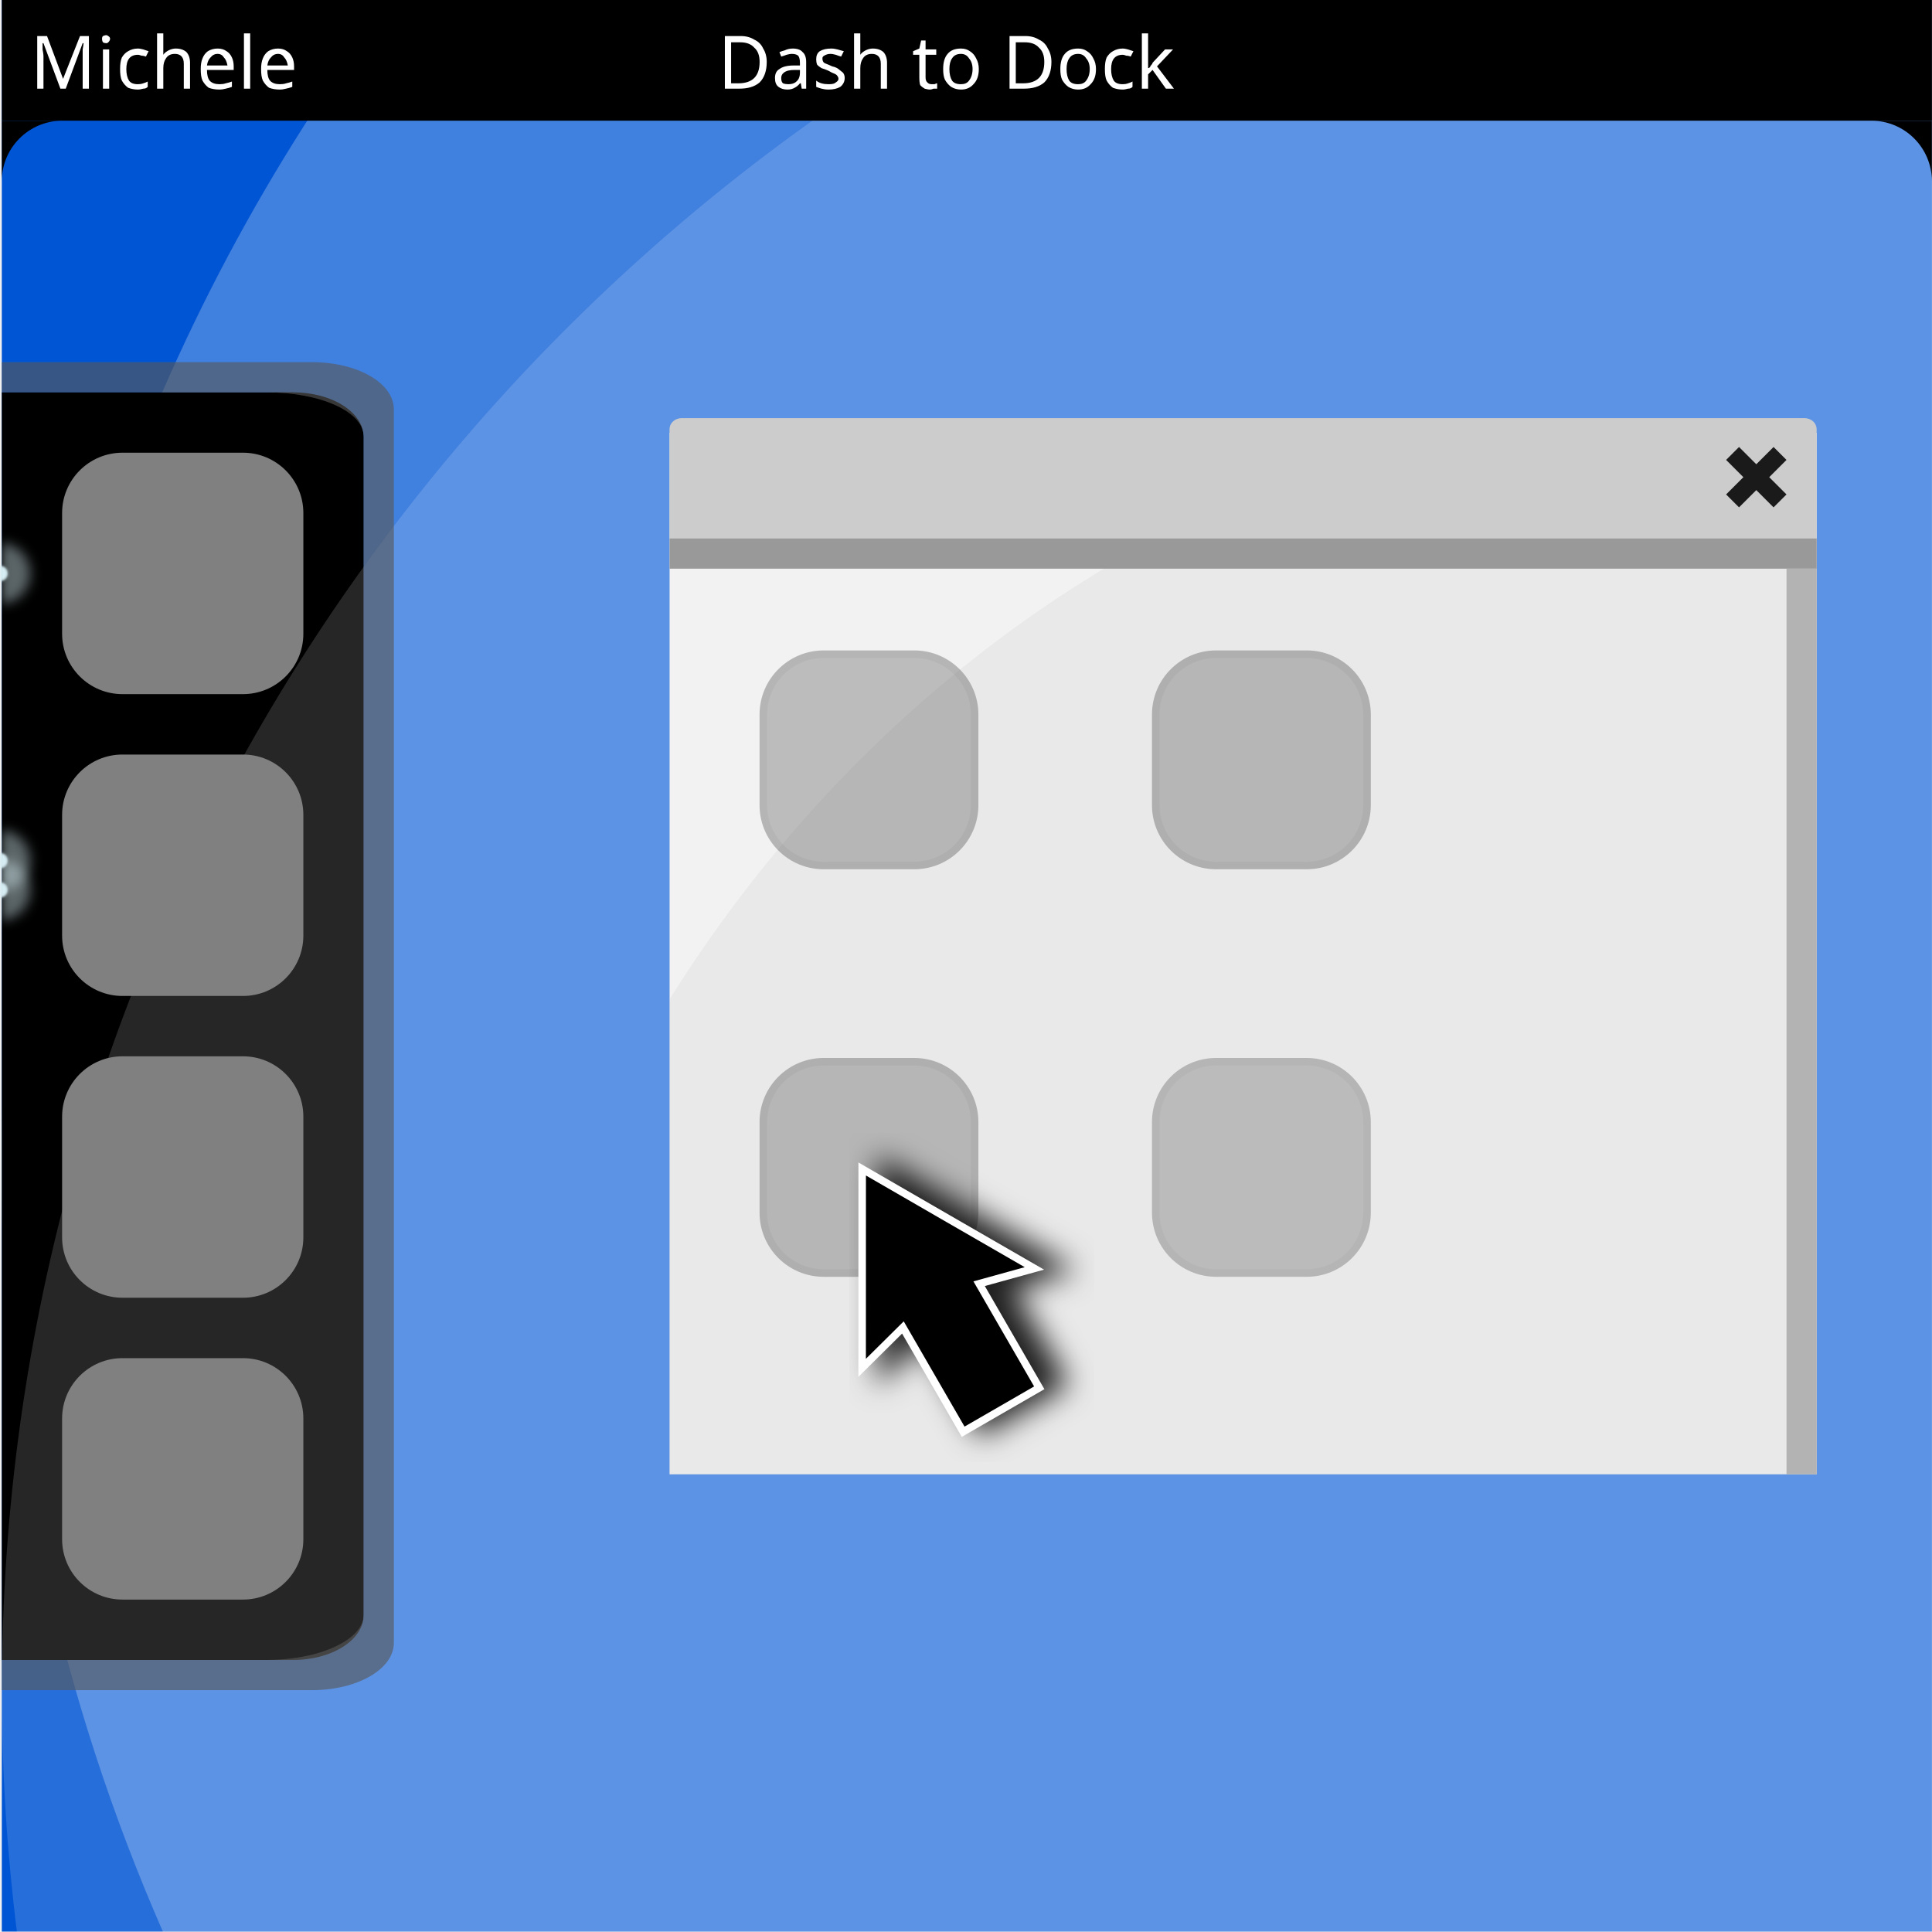
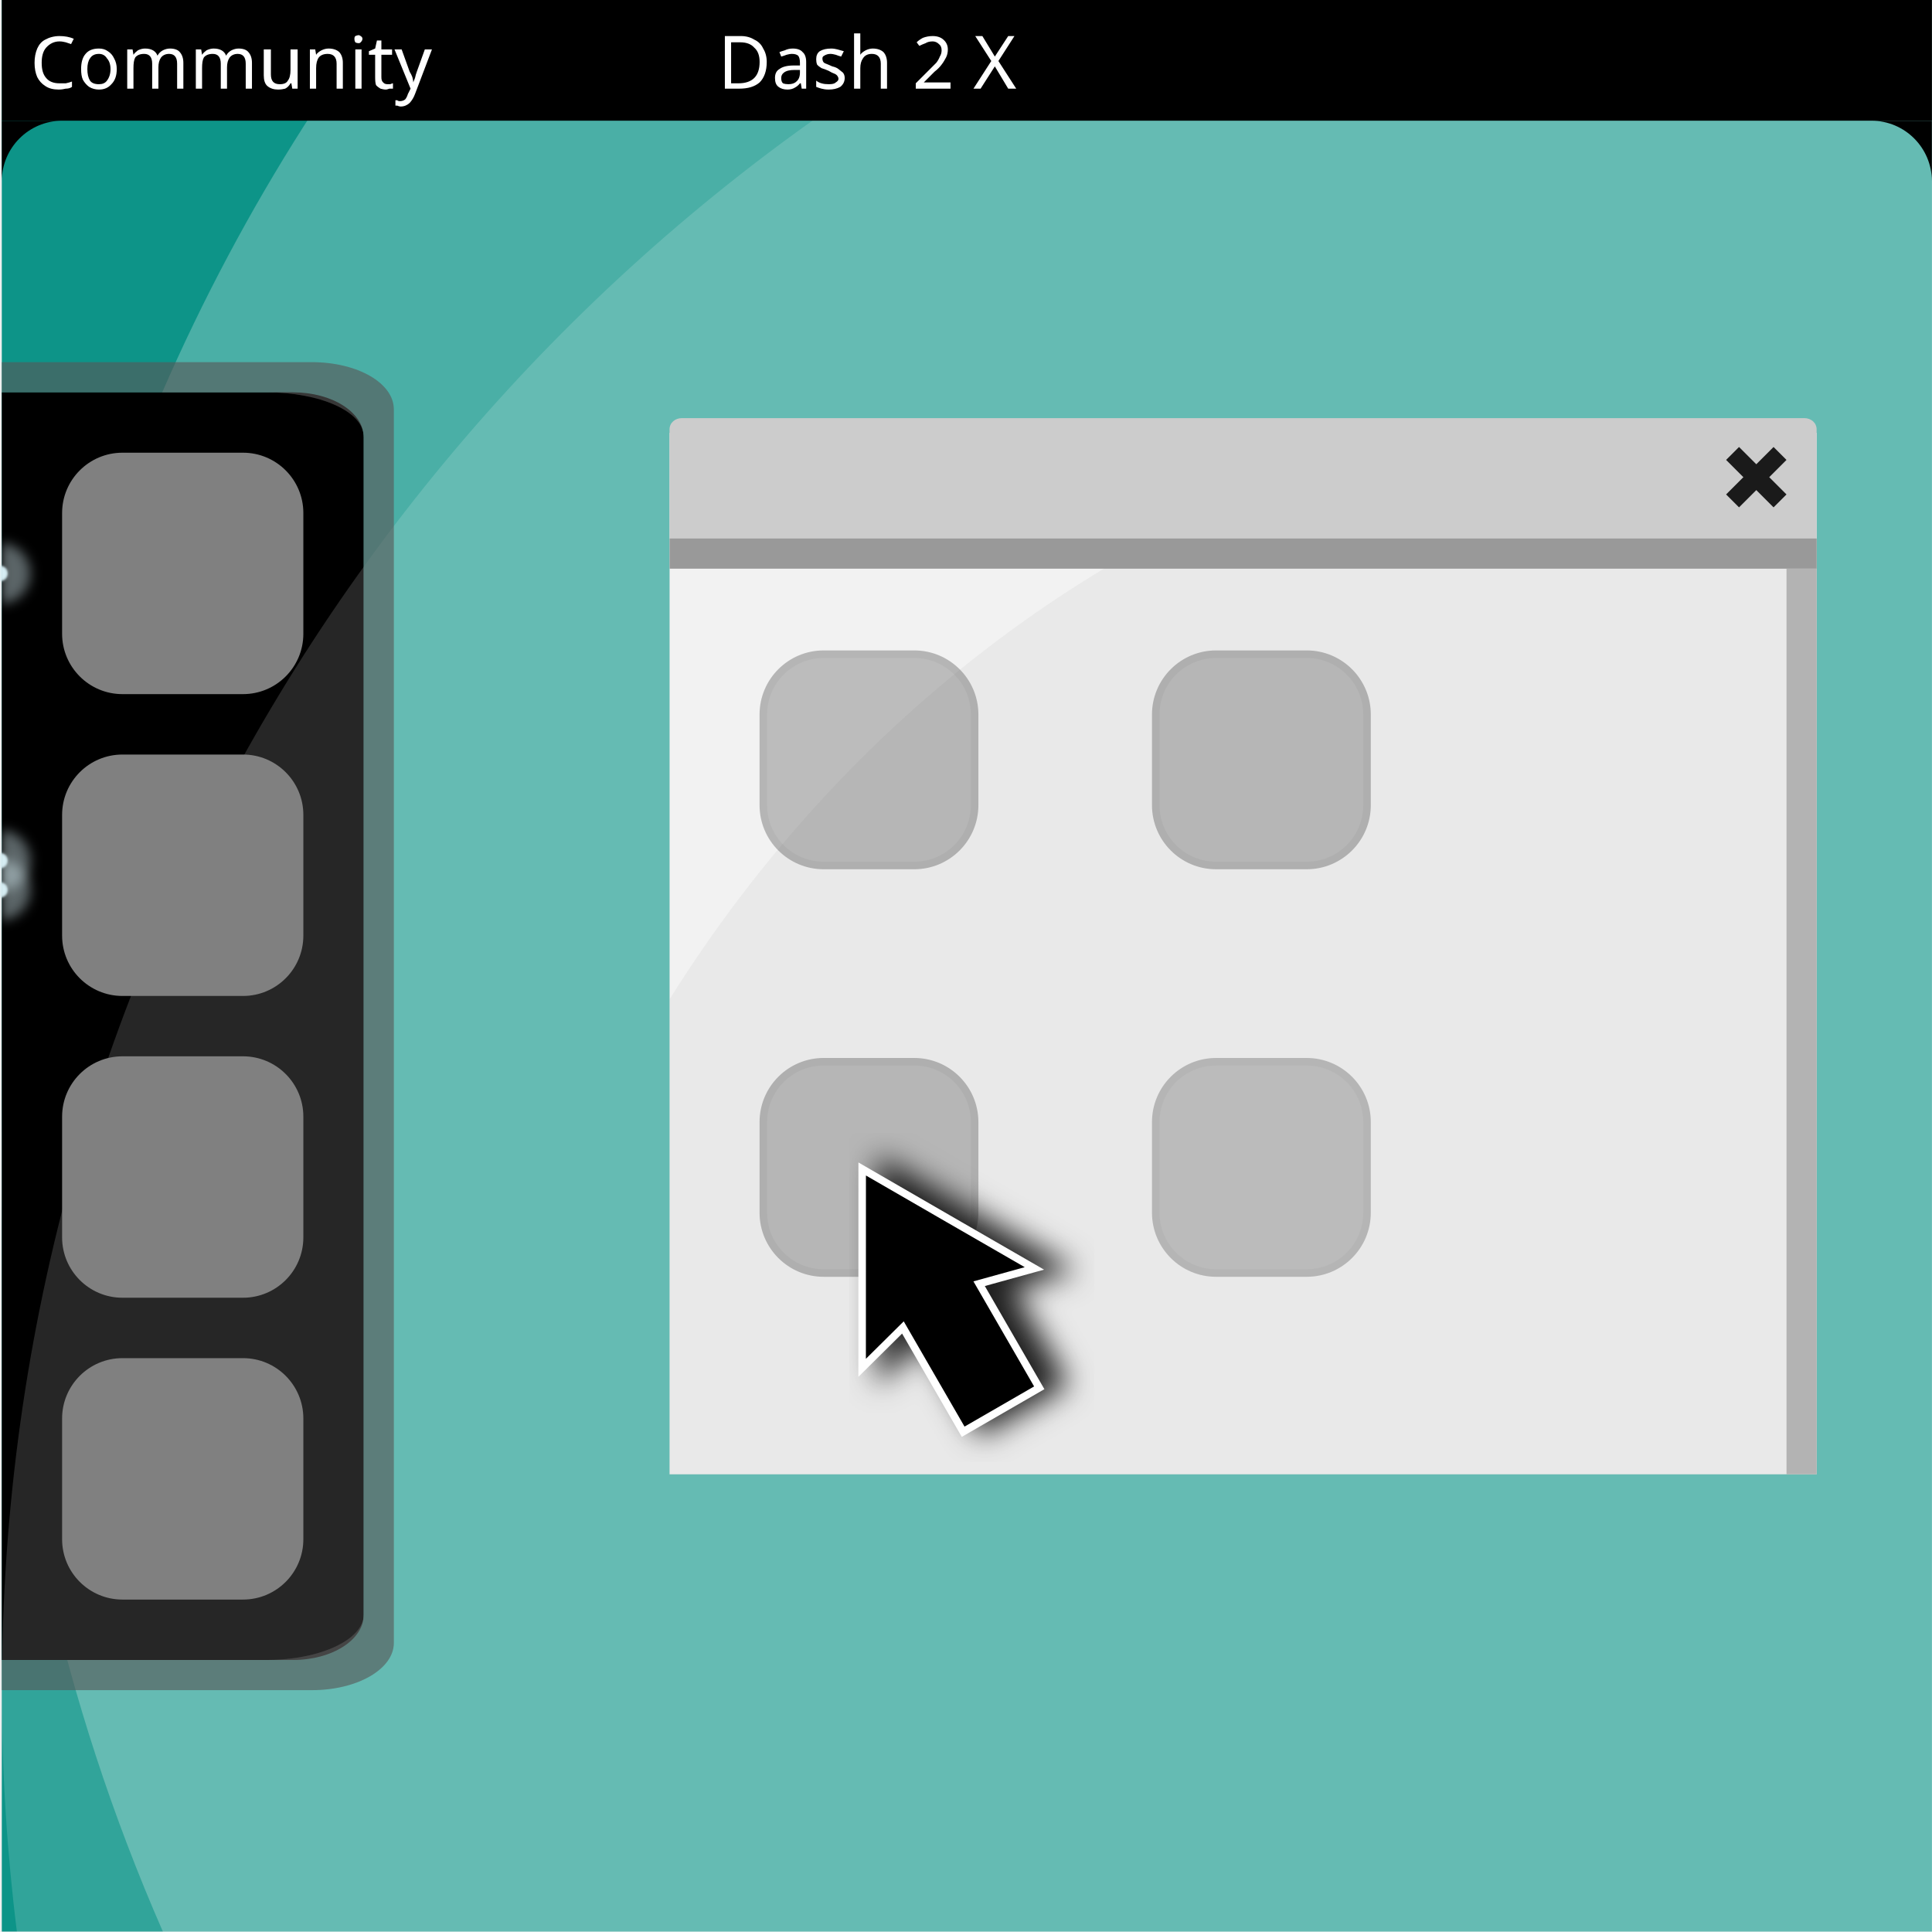
<svg xmlns="http://www.w3.org/2000/svg" width="33.867mm" height="33.867mm" viewBox="0 0 33.867 33.867" id="svg5179" version="1.1">
  <defs id="defs5181">
    <clipPath clipPathUnits="userSpaceOnUse" id="clipPath4379-92-4-9-6-8-0">
      <rect style="color:#000000;display:inline;overflow:visible;visibility:visible;opacity:0.832;fill:#000000;fill-opacity:1;fill-rule:nonzero;stroke:none;stroke-width:1.049;marker:none;enable-background:accumulate" id="rect4381-17-7-5-2-0-6" width="19.934" height="33.526" x="356.028" y="457.716" />
    </clipPath>
    <filter style="color-interpolation-filters:sRGB" id="filter4435-8-5-3-2-13-8" x="-0.229" width="1.458" y="-0.229" height="1.458">
      <feGaussianBlur stdDeviation="1.035" id="feGaussianBlur4437-6-7-9-8-8-1" />
    </filter>
    <filter style="color-interpolation-filters:sRGB" id="filter4365-71-5-7-0-6-2" x="-0.219" width="1.437" y="-0.219" height="1.437">
      <feGaussianBlur stdDeviation="0.989" id="feGaussianBlur4367-74-5-92-0-6-5" />
    </filter>
    <clipPath clipPathUnits="userSpaceOnUse" id="clipPath4379-6-7-5-8-6-01-2">
      <rect style="color:#000000;display:inline;overflow:visible;visibility:visible;opacity:0.832;fill:#000000;fill-opacity:1;fill-rule:nonzero;stroke:none;stroke-width:1.049;marker:none;enable-background:accumulate" id="rect4381-1-8-5-2-0-2-7" width="19.934" height="33.526" x="356.028" y="457.716" />
    </clipPath>
    <filter style="color-interpolation-filters:sRGB" id="filter4435-6-1-2-8-2-2-7" x="-0.229" width="1.458" y="-0.229" height="1.458">
      <feGaussianBlur stdDeviation="1.035" id="feGaussianBlur4437-1-1-3-60-1-4-4" />
    </filter>
    <filter style="color-interpolation-filters:sRGB" id="filter4365-4-5-2-24-7-3-3" x="-0.219" width="1.437" y="-0.219" height="1.437">
      <feGaussianBlur stdDeviation="0.989" id="feGaussianBlur4367-7-0-7-7-9-0-3" />
    </filter>
    <clipPath clipPathUnits="userSpaceOnUse" id="clipPath4379-5-6-0-9-8-7-9">
      <rect style="color:#000000;display:inline;overflow:visible;visibility:visible;opacity:0.832;fill:#000000;fill-opacity:1;fill-rule:nonzero;stroke:none;stroke-width:1.049;marker:none;enable-background:accumulate" id="rect4381-6-8-5-9-9-2-4" width="19.934" height="33.526" x="356.028" y="457.716" />
    </clipPath>
    <filter style="color-interpolation-filters:sRGB" id="filter4435-63-9-2-4-1-2-6" x="-0.229" width="1.458" y="-0.229" height="1.458">
      <feGaussianBlur stdDeviation="1.035" id="feGaussianBlur4437-0-5-6-8-8-9-9" />
    </filter>
    <filter style="color-interpolation-filters:sRGB" id="filter4365-2-4-3-6-3-1-7" x="-0.219" width="1.437" y="-0.219" height="1.437">
      <feGaussianBlur stdDeviation="0.989" id="feGaussianBlur4367-1-2-5-3-5-8-3" />
    </filter>
    <filter style="color-interpolation-filters:sRGB" id="filter4255" x="-0.204" width="1.407" y="-0.138" height="1.276">
      <feGaussianBlur stdDeviation="0.259" id="feGaussianBlur4257" />
    </filter>
  </defs>
  <g id="layer1" transform="translate(136.9786,-11.55235)">
-     <rect style="color:#000000;display:inline;overflow:visible;visibility:visible;fill:#0055d4;fill-opacity:1;fill-rule:nonzero;stroke:none;stroke-width:1.049;marker:none;enable-background:accumulate" id="rect4006-4-6-9-2-0-6" width="33.834" height="33.86" x="-136.947" y="11.552" />
+     <rect style="color:#000000;display:inline;overflow:visible;visibility:visible;fill:#0d9488;fill-opacity:1;fill-rule:nonzero;stroke:none;stroke-width:1.049;marker:none;enable-background:accumulate" id="rect4006-4-6-9-2-0-6" width="33.834" height="33.86" x="-136.947" y="11.552" />
    <path style="color:#000000;display:inline;overflow:visible;visibility:visible;opacity:0.25;fill:#ffffff;fill-opacity:1;fill-rule:nonzero;stroke:none;stroke-width:0.154;marker:none;filter:url(#filter4365-3);enable-background:accumulate" d="m -130.123,11.559 c -4.3,5.692 -6.672,12.609 -6.823,19.674 -0.011,0.542 -0.015,1.077 0,1.62 0.114,4.236 1.048,8.507 2.825,12.565 l 31.009,0 0,-33.86 -27.011,0 z" id="path6097-2-6-0-89-4" />
    <path style="color:#000000;display:inline;overflow:visible;visibility:visible;fill:#000000;fill-opacity:1;fill-rule:nonzero;stroke:none;stroke-width:1;marker:none;enable-background:accumulate" d="m -136.947,18.43 0,0.79 0,20.641 0,0.79 1.238,0 2.263,0 1.605,0 c 0.686,0 1.238,-0.355 1.238,-0.79 l 0,-20.641 c 0,-0.44 -0.552,-0.79 -1.238,-0.79 l -1.605,0 -2.263,0 z" id="rect4008-7-9-2-0-3-4" />
    <path style="color:#000000;display:inline;overflow:visible;visibility:visible;opacity:0.15;fill:#ffffff;fill-opacity:1;fill-rule:nonzero;stroke:none;stroke-width:0.154;marker:none;filter:url(#filter4365-3);enable-background:accumulate" d="m -119.368,11.559 c -10.47,5.722 -17.578,16.847 -17.578,29.627 0,1.438 0.09,2.842 0.264,4.232 l 33.569,0 0,-33.86 -16.256,0 z" id="path6097-4-5-23-9" />
    <rect style="color:#000000;display:inline;overflow:visible;visibility:visible;fill:#000000;fill-opacity:1;fill-rule:nonzero;stroke:none;stroke-width:1.049;marker:none;enable-background:accumulate" id="rect4247-4-4-5-3-8-1" width="33.834" height="2.116" x="-136.947" y="11.552" />
    <path style="color:#000000;display:inline;overflow:visible;visibility:visible;fill:#000000;fill-opacity:1;fill-rule:nonzero;stroke:none;stroke-width:1.049;marker:none;enable-background:accumulate" d="m -103.114,13.669 0,1.058 c 0,-0.582 -0.473,-1.058 -1.057,-1.058 l 1.057,0 z" id="rect4272-0-7-8-1-1-3-3-1" />
    <rect style="color:#000000;display:inline;overflow:visible;visibility:visible;fill:#808080;fill-opacity:1;fill-rule:nonzero;stroke:none;stroke-width:1.049;marker:none;enable-background:accumulate" id="rect4031-9-9-2-4-2-5" width="4.229" height="4.232" x="-135.89" y="19.488" rx="1.058" ry="1.058" />
    <path style="color:#000000;display:inline;overflow:visible;visibility:visible;fill:#000000;fill-opacity:1;fill-rule:nonzero;stroke:none;stroke-width:1.049;marker:none;enable-background:accumulate" d="m -136.947,13.669 0,1.058 c 0,-0.582 0.473,-1.058 1.057,-1.058 l -1.057,0 z" id="rect4272-0-2-1-74-41-1-6" />
    <g id="g4353-9-2-1-5-5-4" transform="matrix(0.1033126,0,0,0.1033928,-173.7608,-27.45325)" clip-path="url(#clipPath4379-92-4-9-6-8-0)">
      <circle r="5.43" cy="477.712" cx="274.13" transform="matrix(0.9474969,0,0,0.9474969,96.2908,21.84888)" id="path3153-1-7-3-5-60-3-6" style="color:#000000;display:inline;overflow:visible;visibility:visible;opacity:0.422;fill:#d7eef4;fill-opacity:1;fill-rule:nonzero;stroke:none;stroke-width:1.049;marker:none;filter:url(#filter4435-8-5-3-2-13-8);enable-background:accumulate" />
      <circle r="5.43" cy="477.712" cx="274.13" transform="matrix(0.2423155,0,0,0.2423155,289.6023,358.7223)" id="path3153-2-4-1-6-6-9-4-1" style="color:#000000;display:inline;overflow:visible;visibility:visible;fill:#d7eef4;fill-opacity:1;fill-rule:nonzero;stroke:none;stroke-width:1.049;marker:none;filter:url(#filter4365-71-5-7-0-6-2);enable-background:accumulate" />
    </g>
    <g id="g4589-4-1-1-3-6-2" transform="matrix(0.4992621,0,0,0.4996499,-318.2107,-206.0579)">
      <g clip-path="url(#clipPath4379-6-7-5-8-6-01-2)" transform="matrix(0.2069306,0,0,0.2069306,289.3269,368.5622)" id="g4353-66-1-4-2-6-94-5">
        <circle r="5.43" cy="477.712" cx="274.13" style="color:#000000;display:inline;overflow:visible;visibility:visible;opacity:0.422;fill:#d7eef4;fill-opacity:1;fill-rule:nonzero;stroke:none;stroke-width:1.049;marker:none;filter:url(#filter4435-6-1-2-8-2-2-7);enable-background:accumulate" id="path3153-1-6-4-5-63-7-1-0" transform="matrix(0.9474969,0,0,0.9474969,96.2908,21.84888)" />
        <circle r="5.43" cy="477.712" cx="274.13" style="color:#000000;display:inline;overflow:visible;visibility:visible;fill:#d7eef4;fill-opacity:1;fill-rule:nonzero;stroke:none;stroke-width:1.049;marker:none;filter:url(#filter4365-4-5-2-24-7-3-3);enable-background:accumulate" id="path3153-2-4-7-6-5-8-5-9-5" transform="matrix(0.2423155,0,0,0.2423155,289.6023,358.7223)" />
      </g>
      <g clip-path="url(#clipPath4379-5-6-0-9-8-7-9)" transform="matrix(0.2069306,0,0,0.2069306,289.3269,367.5345)" id="g4353-7-2-2-6-4-5-1">
        <circle r="5.43" cy="477.712" cx="274.13" style="color:#000000;display:inline;overflow:visible;visibility:visible;opacity:0.422;fill:#d7eef4;fill-opacity:1;fill-rule:nonzero;stroke:none;stroke-width:1.049;marker:none;filter:url(#filter4435-63-9-2-4-1-2-6);enable-background:accumulate" id="path3153-1-19-3-1-5-5-7-8" transform="matrix(0.9474969,0,0,0.9474969,96.2908,21.84888)" />
        <circle r="5.43" cy="477.712" cx="274.13" style="color:#000000;display:inline;overflow:visible;visibility:visible;fill:#d7eef4;fill-opacity:1;fill-rule:nonzero;stroke:none;stroke-width:1.049;marker:none;filter:url(#filter4365-2-4-3-6-3-1-7);enable-background:accumulate" id="path3153-2-4-5-7-9-9-9-7-6" transform="matrix(0.2423155,0,0,0.2423155,289.6023,358.7223)" />
      </g>
    </g>
    <text xml:space="preserve" style="font-style:normal;font-weight:normal;font-size:1.288px;line-height:125%;font-family:Sans;letter-spacing:0px;word-spacing:0px;fill:#ffffff;fill-opacity:1;stroke:none" x="-124.447" y="13.101" id="text4824-5-2-0-4-8" transform="scale(0.9996118,1.000388)">
-       <tspan id="tspan4826-16-3-8-8-1" x="-124.447" y="13.101">Dash to Dock</tspan>
+       <tspan id="tspan4826-16-3-8-8-1" x="-124.447" y="13.101">Dash 2 X</tspan>
    </text>
    <text xml:space="preserve" style="font-style:normal;font-weight:normal;font-size:1.288px;line-height:125%;font-family:Sans;letter-spacing:0px;word-spacing:0px;fill:#ffffff;fill-opacity:1;stroke:none" x="-136.503" y="13.101" id="text4824-8-8-6-8-7-4" transform="scale(0.9996118,1.000388)">
-       <tspan id="tspan4826-1-7-7-5-07-5" x="-136.503" y="13.101">Michele</tspan>
+       <tspan id="tspan4826-1-7-7-5-07-5" x="-136.503" y="13.101">Community</tspan>
    </text>
    <rect style="color:#000000;display:inline;overflow:visible;visibility:visible;fill:#808080;fill-opacity:1;fill-rule:nonzero;stroke:none;stroke-width:1.049;marker:none;enable-background:accumulate" id="rect4031-9-0-8-5-4-0-7-6" width="4.229" height="4.232" x="-135.89" y="24.779" rx="1.058" ry="1.058" />
    <rect style="color:#000000;display:inline;overflow:visible;visibility:visible;fill:#808080;fill-opacity:1;fill-rule:nonzero;stroke:none;stroke-width:1.049;marker:none;enable-background:accumulate" id="rect4031-9-0-7-3-3-6-0-1" width="4.229" height="4.232" x="-135.89" y="30.069" rx="1.058" ry="1.058" />
    <rect style="color:#000000;display:inline;overflow:visible;visibility:visible;fill:#808080;fill-opacity:1;fill-rule:nonzero;stroke:none;stroke-width:1.049;marker:none;enable-background:accumulate" id="rect4031-9-0-6-5-1-3-9-0" width="4.229" height="4.232" x="-135.89" y="35.36" rx="1.058" ry="1.058" />
    <path style="color:#000000;display:inline;overflow:visible;visibility:visible;opacity:0.5;fill:#808080;fill-opacity:1;fill-rule:nonzero;stroke:none;stroke-width:1;marker:none;enable-background:accumulate" d="m -136.947,17.901 0,0.529 2.428,0 2.214,0 c 0.943,0 1.702,0.337 1.702,0.777 l 0,20.65 c 0,0.435 -0.758,0.794 -1.702,0.794 l -2.214,0 -2.428,0 0,0.529 0.909,0 2.643,0 1.883,0 c 0.8,0 1.437,-0.371 1.437,-0.827 l 0,-21.625 c 0,-0.461 -0.637,-0.827 -1.437,-0.827 l -1.883,0 -2.643,0 z" id="rect4008-7-0-0-3-3-3-7-9" />
    <path style="color:#000000;display:inline;overflow:visible;visibility:visible;opacity:0.25;fill:#1a1a1a;fill-opacity:1;fill-rule:nonzero;stroke:none;stroke-width:1;marker:none;enable-background:accumulate" d="m -136.947,17.901 0,0.529 2.428,0 2.214,0 c 0.943,0 1.702,0.337 1.702,0.777 l 0,20.65 c 0,0.435 -0.758,0.794 -1.702,0.794 l -2.214,0 -2.428,0 0,0.529 0.909,0 2.643,0 1.883,0 c 0.8,0 1.437,-0.371 1.437,-0.827 l 0,-21.625 c 0,-0.461 -0.637,-0.827 -1.437,-0.827 l -1.883,0 -2.643,0 z" id="rect4008-7-0-0-3-1-5-0-5-5" />
    <rect style="color:#000000;display:inline;overflow:visible;visibility:visible;fill:#f2f2f2;fill-opacity:1;fill-rule:nonzero;stroke:none;stroke-width:0.5;marker:none;filter:url(#filter4365-3);enable-background:accumulate" id="rect6777-7-9-6-9-8" width="20.108" height="18.256" x="-125.241" y="19.14" />
    <rect style="color:#000000;display:inline;overflow:visible;visibility:visible;opacity:0.25;fill:#1a1a1a;fill-opacity:1;fill-rule:nonzero;stroke:#000000;stroke-width:0.132;stroke-linecap:butt;stroke-linejoin:miter;stroke-miterlimit:4;stroke-dasharray:none;stroke-dashoffset:0;stroke-opacity:1;marker:none;enable-background:accumulate" id="rect4923-8-7-8-2" width="3.704" height="3.704" x="-116.719" y="30.164" rx="1.058" ry="1.058" />
    <path style="color:#000000;display:inline;overflow:visible;visibility:visible;opacity:0.15;fill:#b3b3b3;fill-opacity:1;fill-rule:nonzero;stroke:none;stroke-width:0.5;marker:none;filter:url(#filter4365-3);enable-background:accumulate" d="m -111.946,19.147 c -5.495,1.388 -10.215,5 -13.295,9.922 l 0,8.334 20.108,0 0,-18.256 -6.813,0 z" id="path6862-84-2-2-6-7" />
    <path style="color:#000000;display:inline;overflow:visible;visibility:visible;fill:#cccccc;fill-opacity:1;fill-rule:nonzero;stroke:none;stroke-width:0.5;marker:none;filter:url(#filter4365-3);enable-background:accumulate" d="m -125.027,18.882 c -0.117,0 -0.215,0.081 -0.215,0.198 l 0,0.446 0,1.257 0,0.215 0.215,0 19.678,0 0.215,0 0,-0.215 0,-1.257 0,-0.446 c 0,-0.117 -0.098,-0.198 -0.215,-0.198 l -19.678,0 z" id="rect6779-5-8-6-4-6" />
    <rect style="color:#000000;display:inline;overflow:visible;visibility:visible;fill:#999999;fill-opacity:1;fill-rule:nonzero;stroke:none;stroke-width:0.5;marker:none;filter:url(#filter4365-3);enable-background:accumulate" id="rect6779-2-3-9-9-0-8" width="20.108" height="0.529" x="-125.241" y="20.992" />
    <rect style="color:#000000;display:inline;overflow:visible;visibility:visible;fill:#b3b3b3;fill-opacity:1;fill-rule:nonzero;stroke:none;stroke-width:0.5;marker:none;filter:url(#filter4365-3);enable-background:accumulate" id="rect6779-2-4-8-0-7-1-1" width="15.875" height="0.529" x="21.521" y="105.133" transform="rotate(90)" />
    <g id="g6839-1-5-1-33-0" transform="matrix(0.02002288,0.02002284,-0.02002288,0.02002284,-106.6285,-6.022924)" style="fill:#1a1a1a">
      <rect y="616.077" x="653.013" height="41.543" width="11.314" id="rect6819-8-9-2-56-9" style="color:#000000;display:inline;overflow:visible;visibility:visible;fill:#1a1a1a;fill-opacity:1;fill-rule:nonzero;stroke:none;stroke-width:0.5;marker:none;filter:url(#filter4365-3);enable-background:accumulate" />
      <rect transform="rotate(90)" y="-679.441" x="631.192" height="41.543" width="11.314" id="rect6819-3-9-4-3-1-5" style="color:#000000;display:inline;overflow:visible;visibility:visible;fill:#1a1a1a;fill-opacity:1;fill-rule:nonzero;stroke:none;stroke-width:0.5;marker:none;filter:url(#filter4365-3);enable-background:accumulate" />
    </g>
    <rect style="color:#000000;display:inline;overflow:visible;visibility:visible;opacity:0.25;fill:#1a1a1a;fill-opacity:1;fill-rule:nonzero;stroke:#000000;stroke-width:0.132;stroke-linecap:butt;stroke-linejoin:miter;stroke-miterlimit:4;stroke-dasharray:none;stroke-dashoffset:0;stroke-opacity:1;marker:none;enable-background:accumulate" id="rect4923-6-8-9-1" width="3.704" height="3.704" x="-123.598" y="30.164" rx="1.058" ry="1.058" />
    <path style="color:#000000;display:inline;overflow:visible;visibility:visible;fill:#000000;fill-opacity:1;fill-rule:nonzero;stroke:#000000;stroke-width:0.265;stroke-miterlimit:4;stroke-dasharray:none;marker:none;enable-background:accumulate;opacity:0.866;filter:url(#filter4255)" d="m -121.468,32.044 -5e-4,1.743 -4.9e-4,1.743 0.715,-0.708 0.997,1.727 1.334,-0.77 -0.995,-1.724 0.969,-0.268 -1.51,-0.871 z" id="path6155-6-0-01-4-5-6-0-0" />
    <path style="color:#000000;display:inline;overflow:visible;visibility:visible;fill:#000000;fill-opacity:1;fill-rule:nonzero;stroke:#ffffff;stroke-width:0.132;stroke-miterlimit:4;stroke-dasharray:none;marker:none;filter:url(#filter4365-3);enable-background:accumulate" d="m -121.865,32.044 -5e-4,1.743 -4.9e-4,1.743 0.715,-0.708 1.056,1.828 1.334,-0.77 -1.054,-1.825 0.969,-0.268 -1.51,-0.871 z" id="path6155-6-0-8-0-7-97-5" />
    <rect style="color:#000000;display:inline;overflow:visible;visibility:visible;opacity:0.25;fill:#1a1a1a;fill-opacity:1;fill-rule:nonzero;stroke:#000000;stroke-width:0.132;stroke-linecap:butt;stroke-linejoin:miter;stroke-miterlimit:4;stroke-dasharray:none;stroke-dashoffset:0;stroke-opacity:1;marker:none;enable-background:accumulate" id="rect4923-4-8-4" width="3.704" height="3.704" x="-123.598" y="23.02" rx="1.058" ry="1.058" />
    <rect style="color:#000000;display:inline;overflow:visible;visibility:visible;opacity:0.25;fill:#1a1a1a;fill-opacity:1;fill-rule:nonzero;stroke:#000000;stroke-width:0.132;stroke-linecap:butt;stroke-linejoin:miter;stroke-miterlimit:4;stroke-dasharray:none;stroke-dashoffset:0;stroke-opacity:1;marker:none;enable-background:accumulate" id="rect4923-2-6-7-8" width="3.704" height="3.704" x="-116.719" y="23.02" rx="1.058" ry="1.058" />
  </g>
</svg>
